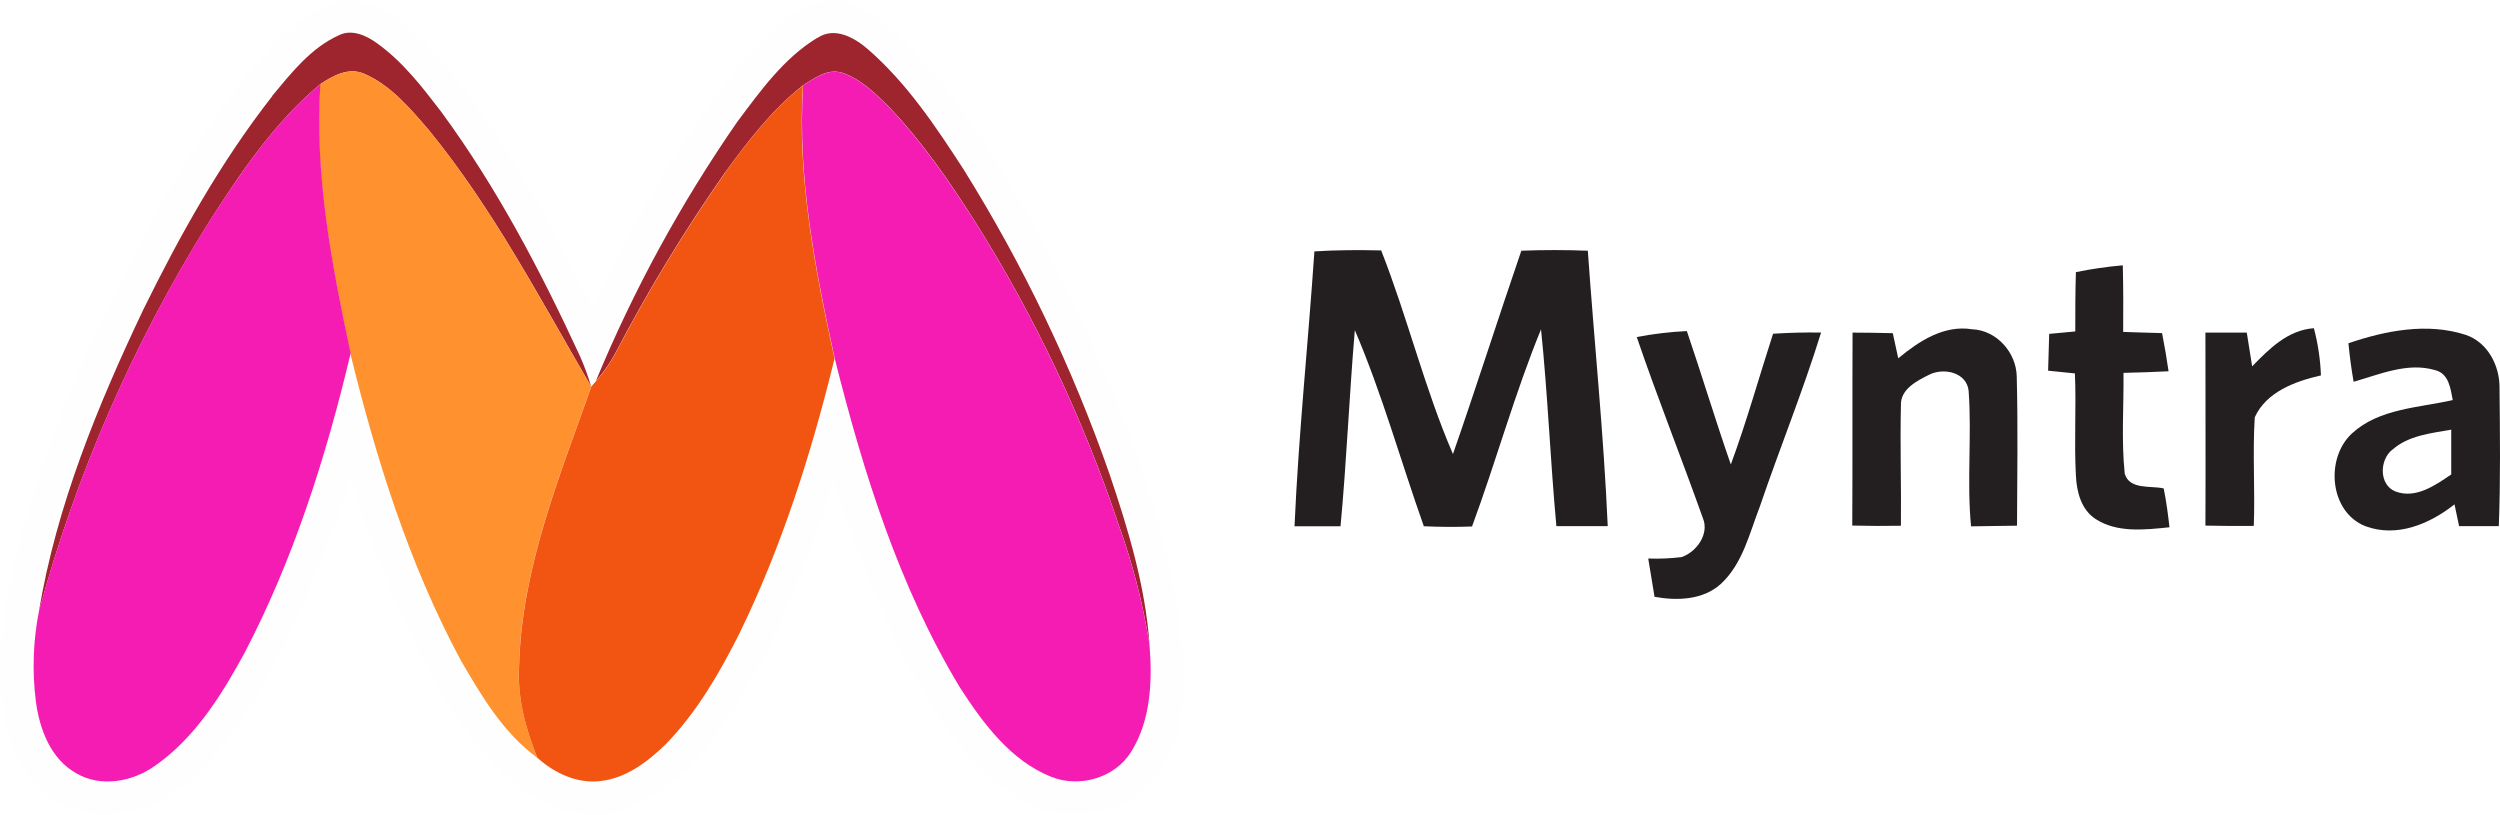
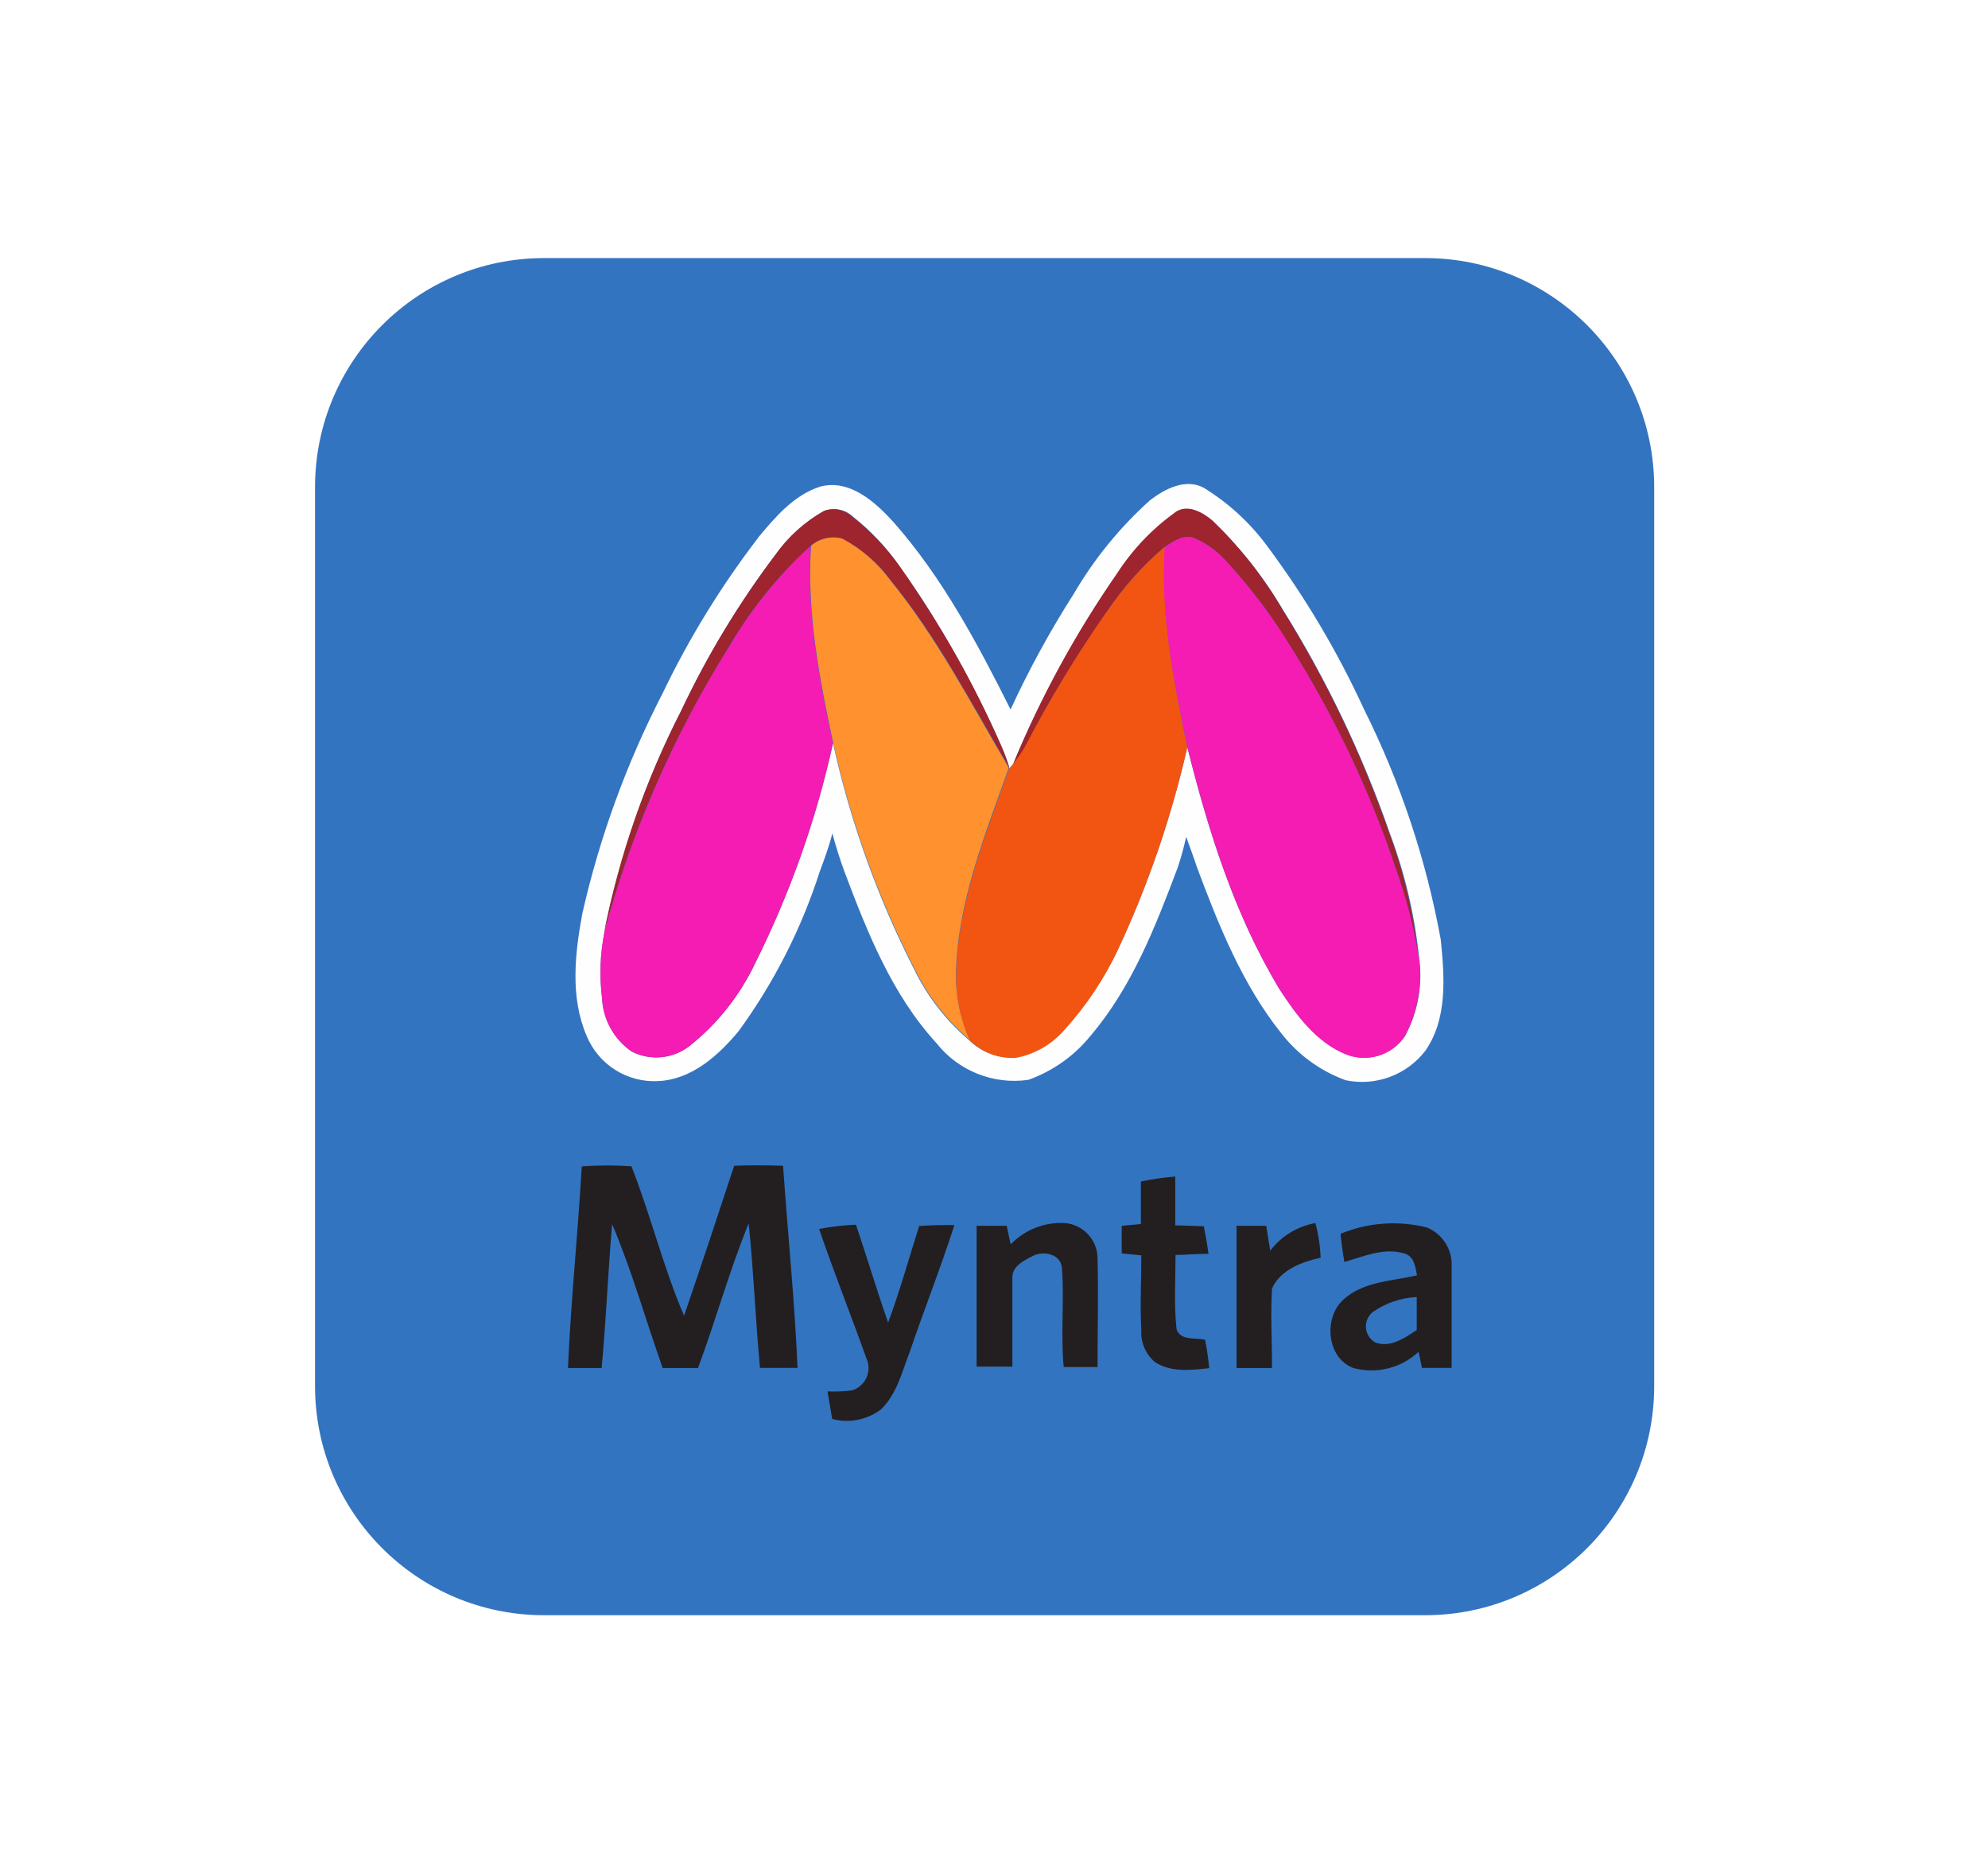
- <svg xmlns="http://www.w3.org/2000/svg" id="Layer_1" data-name="Layer 1" viewBox="0 0 688.44 224.41">
+ <svg xmlns="http://www.w3.org/2000/svg" id="Layer_1" data-name="Layer 1" viewBox="0 0 144 134.83">
  <defs>
-     <style>.cls-1{fill:#231f20;}.cls-2{fill:#fefefe;}.cls-3{fill:#9e242e;}.cls-4{fill:#ff912e;}.cls-5{fill:#f41cb2;}.cls-6{fill:#f25511;}</style>
+     <style>.cls-1{fill:#3374c1;}.cls-2{fill:#231f20;}.cls-3{fill:#fefefe;}.cls-4{fill:#9e242e;}.cls-5{fill:#ff912e;}.cls-6{fill:#f41cb2;}.cls-7{fill:#f25511;}</style>
  </defs>
-   <path class="cls-1" d="M677.48,352.83c10.28-3.49,21.71-5.74,32.32-2.3,6.09,2.08,9.39,8.55,9.29,14.72.12,12.65.29,25.31-.2,37.95-3.66,0-7.29,0-10.93,0-.43-2-.84-4-1.27-6-6.83,5.4-15.88,9.24-24.56,6-9.9-3.91-11.1-18.75-3.63-25.58s18.29-7,27.71-9.14c-.61-3.19-1.07-7.3-4.86-8.24-7.55-2.25-15.23,1.16-22.44,3.2-.62-3.5-1.08-7-1.43-10.6m12.07,29.31c-3.54,2.81-3.7,9.68.89,11.5,5.56,2.1,10.95-1.69,15.35-4.69,0-4.12,0-8.21,0-12.33-5.6,1-11.77,1.58-16.2,5.52" transform="translate(-30.78 -258.31)" />
-   <path class="cls-1" d="M392.72,327.54c6.12-.4,12.26-.41,18.4-.27,7.27,18.45,11.91,37.89,19.77,56.08,6.48-18.61,12.44-37.38,18.83-56q9.13-.35,18.31,0c1.77,25.29,4.38,50.55,5.48,75.85-4.72,0-9.44,0-14.14,0C457.7,385.14,457,367,455.14,349c-7.27,17.73-12.35,36.3-19,54.29-4.42.18-8.85.14-13.27-.06-6.38-18-11.49-36.47-19-54-1.54,18-2.26,36.05-3.94,54-4.22,0-8.45,0-12.67,0,1.11-25.26,3.76-50.42,5.47-75.63" transform="translate(-30.78 -258.31)" />
-   <path class="cls-1" d="M602.43,333.25a112.32,112.32,0,0,1,12.92-1.88c.14,6.11.16,12.21.1,18.34,3.55.09,7.12.27,10.71.33.69,3.49,1.29,7,1.79,10.51q-6.23.31-12.41.44c.1,9.25-.62,18.57.34,27.77,1.32,4.49,7.17,3.23,10.73,4.05.72,3.52,1.19,7.11,1.59,10.7-6.76.68-14.33,1.61-20.34-2.27-4-2.6-5.23-7.56-5.43-12-.51-9.36.13-18.74-.27-28.1l-7.38-.75q.12-5.07.3-10.14l7.18-.67c0-5.44,0-10.87.17-16.31" transform="translate(-30.78 -258.31)" />
-   <path class="cls-1" d="M481.5,351.12a98.25,98.25,0,0,1,13.8-1.64c4.16,12.2,7.86,24.56,12.11,36.73,4.37-11.84,7.75-24,11.63-36,4.4-.28,8.8-.4,13.22-.32-5,16.17-11.39,31.84-16.84,47.85-2.87,7.38-4.71,15.75-10.72,21.33-4.92,4.5-12.08,4.71-18.3,3.59-.59-3.52-1.18-7-1.74-10.55a57.38,57.38,0,0,0,9.18-.39c4.13-1.4,7.71-6.37,5.87-10.73-5.93-16.68-12.5-33.13-18.21-49.88" transform="translate(-30.78 -258.31)" />
-   <path class="cls-1" d="M540.88,349.9c3.7,0,7.42.08,11.13.16.5,2.31,1,4.6,1.5,6.92,5.7-4.71,12.54-9.24,20.33-8,6.78.28,12.17,6.39,12.3,13,.35,13.68.14,27.4.08,41.09-4.23.08-8.45.13-12.66.18-1.2-12.42.24-24.94-.67-37.36-.59-5.12-6.94-6.4-10.91-4.37-3.38,1.69-7.94,4-7.73,8.45-.26,11,.12,22.09,0,33.12q-6.71.12-13.4-.05c.1-17.73,0-35.46.08-53.19" transform="translate(-30.78 -258.31)" />
-   <path class="cls-1" d="M638.15,349.9q5.67,0,11.34,0c.48,3.1,1,6.19,1.48,9.3,4.71-4.86,9.84-10,17-10.51a59.45,59.45,0,0,1,1.94,13c-7,1.58-15.07,4.53-18.22,11.53-.64,9.95.11,19.94-.27,29.91-4.45.06-8.88,0-13.32-.08.08-17.73,0-35.46,0-53.19" transform="translate(-30.78 -258.31)" />
-   <path class="cls-2" d="M99.22,278.35c6.44-7.7,13.44-16,23.31-19.15,11.13-2.95,20.52,5.82,27.52,13.25,18.31,20.92,31.59,45.65,44,70.38,6.75-15,15-29.35,23.73-43.34,8.28-12.63,16.82-25.53,28.69-35.13,5.5-4.22,13.17-8.22,20-4.7,9.71,5.15,17.08,13.65,24,22,14.62,18.8,26.07,39.83,36.42,61.2,12.93,27.52,24.11,56.27,28.84,86.44,1.41,14,2.67,29.67-5.78,41.82-6.51,9.52-18.93,12.82-29.89,11a53.74,53.74,0,0,1-24.17-17.56C281,446.21,272.17,424,264,402.07c-1.23-3.84-2.67-7.6-4-11.42a113.79,113.79,0,0,1-3.19,11.5c-8.37,22.23-17.3,44.86-32.61,63.34a53.27,53.27,0,0,1-23.38,16.61c-13.22,2.76-26-4.16-34.53-13.82-16.7-18.21-26-41.67-34.54-64.49a147.67,147.67,0,0,1-4.52-14.22c-1.33,4.9-3,9.69-4.78,14.45-7.69,21.06-16.49,42.19-30.5,59.9-7.58,9.11-17.54,18-30,18.64-11.44,1-22.59-6.4-26.94-16.88-6.27-14.5-4.45-30.89-1.65-46,5.94-28.91,17-56.51,30-82.93C73.58,316.32,85,296.27,99.22,278.35m6.52,6.36C91.6,302.78,80.36,322.9,70.26,343.42c-12.61,26.52-24,54.14-28.8,83.24a78.1,78.1,0,0,0-.87,24.6c1,7.69,4,16,11.11,20,6.76,4,15.48,2.37,21.67-2,11-7.7,18.36-19.46,24.7-31.09,13.56-26,22.48-54.12,29.23-82.55,7.14,29.13,16.19,58.11,30.46,84.61,5.66,9.8,11.67,20,21,26.75,4.66,4.2,10.86,7.16,17.26,6.45,7.14-.74,13.17-5.28,18.13-10.16,8.58-8.82,14.81-19.6,20.3-30.52C246.13,408.66,254.24,383,260.59,357c7.89,31.41,17.72,62.89,34.57,90.75,6.33,9.74,13.78,19.87,24.91,24.39,7.84,3.19,17.7.4,22.19-6.92,5.43-8.69,5.84-19.53,5-29.46-1.1-16.11-5.82-31.67-11-46.87a419.2,419.2,0,0,0-40.24-84c-7.63-11.77-15.54-23.63-26.17-32.91-3.76-3.3-9.35-6.49-14.13-3.18-9.15,5.58-15.55,14.54-21.89,23a381.47,381.47,0,0,0-39,71.45l-1.29,1.5a69.25,69.25,0,0,0-3.06-8.34C179.7,333,167.63,310,152.35,289.19c-5.25-6.86-10.62-13.87-17.7-18.94-3-2.15-7-4-10.65-2.19-7.65,3.49-13,10.35-18.26,16.65" transform="translate(-30.78 -258.31)" />
-   <path class="cls-3" d="M105.74,284.71c5.25-6.3,10.61-13.16,18.26-16.65,3.62-1.85,7.64,0,10.65,2.19,7.08,5.07,12.45,12.08,17.7,18.94C167.63,310,179.7,333,190.51,356.42a69.25,69.25,0,0,1,3.06,8.34c-14-24-26.93-48.84-44.58-70.47-5.15-6-10.53-12.48-18-15.7-4.24-1.8-8.56.57-12,2.88-12.68,10.59-22,24.46-30.82,38.24a400.57,400.57,0,0,0-46.68,107c4.84-29.1,16.19-56.72,28.8-83.24,10.1-20.52,21.34-40.64,35.48-58.71" transform="translate(-30.78 -258.31)" />
-   <path class="cls-3" d="M255.79,268.81c4.78-3.31,10.37-.12,14.13,3.18,10.63,9.28,18.54,21.14,26.17,32.91a419.2,419.2,0,0,1,40.24,84c5.14,15.2,9.86,30.76,11,46.87a180.64,180.64,0,0,0-8.47-32.88,388.45,388.45,0,0,0-39.56-83.54c-7.14-11.23-14.75-22.26-24-31.9-3.71-3.63-7.64-7.49-12.69-9.13-4-1.21-7.54,1.54-10.72,3.49-8.49,6.68-15.14,15.32-21.44,24a447.37,447.37,0,0,0-30.22,49.76,40.62,40.62,0,0,1-5.36,7.65,381.47,381.47,0,0,1,39-71.45c6.34-8.45,12.74-17.42,21.89-23" transform="translate(-30.78 -258.31)" />
-   <path class="cls-4" d="M119,281.47c3.48-2.31,7.8-4.68,12-2.88,7.46,3.22,12.84,9.66,18,15.7,17.65,21.63,30.53,46.5,44.58,70.47-8.82,25-19.26,50.23-19.88,77.13-.45,8.66,1.86,17.11,5,25.06-9.29-6.77-15.3-16.95-21-26.75-14.27-26.5-23.32-55.48-30.46-84.61-5.2-24.32-10-49.13-8.34-74.12" transform="translate(-30.78 -258.31)" />
-   <path class="cls-5" d="M251.88,281.84c3.18-1.94,6.77-4.7,10.72-3.49,5,1.64,9,5.5,12.69,9.14,9.22,9.63,16.83,20.66,24,31.89a388.92,388.92,0,0,1,39.56,83.54,180.64,180.64,0,0,1,8.47,32.88c.81,9.93.4,20.77-5,29.46-4.49,7.32-14.35,10.11-22.19,6.92-11.13-4.52-18.58-14.65-24.91-24.39-16.85-27.86-26.68-59.34-34.57-90.75-5.37-24.65-10.32-49.85-8.71-75.2" transform="translate(-30.78 -258.31)" />
-   <path class="cls-5" d="M88.14,319.71C97,305.93,106.28,292.06,119,281.47c-1.63,25,3.14,49.8,8.34,74.12-6.75,28.43-15.67,56.57-29.23,82.55-6.34,11.62-13.65,23.39-24.7,31.09-6.19,4.37-14.91,6-21.67,2-7.09-4-10.14-12.28-11.11-20a78.1,78.1,0,0,1,.87-24.6,400.57,400.57,0,0,1,46.68-107" transform="translate(-30.78 -258.31)" />
-   <path class="cls-6" d="M230.44,305.85c6.3-8.69,12.95-17.33,21.44-24-1.61,25.35,3.34,50.55,8.71,75.2-6.35,26-14.46,51.62-26.18,75.68-5.49,10.92-11.72,21.7-20.3,30.52-5,4.88-11,9.42-18.13,10.16-6.4.71-12.6-2.25-17.25-6.45-3.18-7.95-5.49-16.4-5-25.06.62-26.9,11.06-52.11,19.88-77.13l1.29-1.5a40.94,40.94,0,0,0,5.36-7.65,447.37,447.37,0,0,1,30.22-49.76" transform="translate(-30.78 -258.31)" />
+   <rect class="cls-1" x="22.82" y="18.69" width="97" height="98.28" rx="16.59" />
+   <path class="cls-2" d="M97.12,89.34a10,10,0,0,1,6.23-.45,2.9,2.9,0,0,1,1.8,2.84c0,2.44,0,4.89,0,7.33H103c-.08-.39-.16-.78-.25-1.16A5,5,0,0,1,98,99.06c-1.91-.76-2.14-3.62-.7-4.94s3.52-1.35,5.34-1.76c-.12-.62-.2-1.41-.94-1.59-1.45-.44-2.93.22-4.32.62-.12-.68-.21-1.36-.28-2M99.45,95a1.34,1.34,0,0,0,.17,2.22c1.07.41,2.11-.32,3-.9V93.93A6,6,0,0,0,99.46,95" />
+   <path class="cls-2" d="M42.19,84.46c1.18-.08,2.36-.08,3.55,0,1.4,3.56,2.3,7.31,3.81,10.82C50.8,91.64,52,88,53.18,84.42q1.77-.06,3.54,0c.34,4.88.84,9.75,1.05,14.64H55.05c-.33-3.49-.46-7-.82-10.46-1.4,3.42-2.38,7-3.67,10.47-.85,0-1.7,0-2.56,0-1.23-3.47-2.21-7-3.66-10.42-.3,3.48-.44,7-.76,10.42H41.14c.21-4.87.72-9.73,1-14.59" />
+   <path class="cls-2" d="M82.64,85.56a21.34,21.34,0,0,1,2.49-.36c0,1.18,0,2.35,0,3.54.69,0,1.38.05,2.07.06.13.67.25,1.35.34,2-.8,0-1.59.07-2.39.08,0,1.79-.12,3.58.07,5.36.25.87,1.38.62,2.07.78a20.44,20.44,0,0,1,.3,2.06c-1.3.14-2.76.32-3.92-.43a2.81,2.81,0,0,1-1-2.32c-.1-1.8,0-3.61,0-5.42l-1.42-.14c0-.66,0-1.31,0-2l1.39-.13c0-1,0-2.1,0-3.14" />
+   <path class="cls-2" d="M59.31,89A18.36,18.36,0,0,1,62,88.69c.8,2.36,1.51,4.74,2.33,7.09.85-2.29,1.5-4.63,2.25-7q1.26-.08,2.55-.06c-1,3.12-2.2,6.14-3.25,9.23-.56,1.43-.91,3-2.07,4.12a4.13,4.13,0,0,1-3.53.69c-.11-.68-.23-1.35-.34-2a10.4,10.4,0,0,0,1.77-.07,1.69,1.69,0,0,0,1.14-2.07c-1.15-3.22-2.41-6.39-3.52-9.62" />
+   <path class="cls-2" d="M70.77,88.77l2.15,0c.09.45.19.89.29,1.34a5.06,5.06,0,0,1,3.92-1.54,2.58,2.58,0,0,1,2.37,2.5c.07,2.64,0,5.29,0,7.93-.82,0-1.63,0-2.45,0-.23-2.39.05-4.81-.13-7.2-.11-1-1.34-1.24-2.1-.85s-1.53.78-1.49,1.63c0,2.13,0,4.27,0,6.39-.86,0-1.73,0-2.59,0,0-3.42,0-6.84,0-10.26" />
+   <path class="cls-2" d="M89.53,88.77h2.19c.09.6.19,1.2.29,1.8a5.29,5.29,0,0,1,3.27-2,11.2,11.2,0,0,1,.38,2.51c-1.35.3-2.91.87-3.52,2.22-.12,1.92,0,3.85,0,5.77-.86,0-1.71,0-2.57,0,0-3.42,0-6.84,0-10.26" />
+   <path class="cls-3" d="M54.91,38.94c1.24-1.49,2.59-3.09,4.5-3.7,2.14-.57,4,1.13,5.3,2.56,3.54,4,6.1,8.81,8.49,13.58A69.84,69.84,0,0,1,77.78,43a28.28,28.28,0,0,1,5.53-6.78c1.06-.81,2.54-1.59,3.86-.91a16.32,16.32,0,0,1,4.63,4.25,65.66,65.66,0,0,1,7,11.8,62.38,62.38,0,0,1,5.56,16.68c.27,2.7.51,5.72-1.12,8.06a5.79,5.79,0,0,1-5.76,2.13,10.38,10.38,0,0,1-4.66-3.39C90,71.32,88.27,67,86.7,62.8c-.24-.74-.52-1.46-.78-2.2a21.45,21.45,0,0,1-.61,2.22C83.69,67.11,82,71.47,79,75a10.2,10.2,0,0,1-4.51,3.2,7.18,7.18,0,0,1-6.66-2.66c-3.22-3.52-5-8-6.67-12.44-.33-.9-.62-1.82-.87-2.75-.25,1-.58,1.87-.92,2.79a40.77,40.77,0,0,1-5.88,11.55c-1.47,1.76-3.39,3.48-5.79,3.6a5.3,5.3,0,0,1-5.2-3.26c-1.21-2.79-.86-5.95-.32-8.87A67.19,67.19,0,0,1,48,50.2a64,64,0,0,1,6.92-11.26m1.26,1.22a64.33,64.33,0,0,0-6.85,11.33,60.81,60.81,0,0,0-5.55,16.06,14.79,14.79,0,0,0-.17,4.74,5,5,0,0,0,2.14,3.86,3.92,3.92,0,0,0,4.18-.39,16.93,16.93,0,0,0,4.77-6,69.12,69.12,0,0,0,5.64-15.93A68.43,68.43,0,0,0,66.2,70.16a15.75,15.75,0,0,0,4,5.17,4.37,4.37,0,0,0,3.33,1.24,6.11,6.11,0,0,0,3.5-2A23.06,23.06,0,0,0,81,68.72,72.77,72.77,0,0,0,86,54.11c1.52,6.06,3.42,12.13,6.67,17.51,1.22,1.87,2.65,3.83,4.8,4.7A3.54,3.54,0,0,0,101.79,75a9.24,9.24,0,0,0,1-5.69,36.17,36.17,0,0,0-2.13-9,80.41,80.41,0,0,0-7.76-16.2,29.29,29.29,0,0,0-5.05-6.35c-.72-.64-1.8-1.25-2.72-.61a16.05,16.05,0,0,0-4.22,4.43,73.49,73.49,0,0,0-7.53,13.79l-.25.28a13.37,13.37,0,0,0-.59-1.6,73.66,73.66,0,0,0-7.35-13,17,17,0,0,0-3.42-3.65A2,2,0,0,0,59.69,37a10.81,10.81,0,0,0-3.52,3.21" />
+   <path class="cls-4" d="M56.17,40.16A10.81,10.81,0,0,1,59.69,37a2,2,0,0,1,2.05.43A17,17,0,0,1,65.16,41a74.34,74.34,0,0,1,7.36,13,12.9,12.9,0,0,1,.59,1.61c-2.7-4.63-5.2-9.42-8.6-13.6A10.42,10.42,0,0,0,61,39a2.51,2.51,0,0,0-2.32.56,31.18,31.18,0,0,0-5.94,7.38,77,77,0,0,0-9,20.64A61.56,61.56,0,0,1,49.33,51.5a64.28,64.28,0,0,1,6.84-11.33" />
+   <path class="cls-4" d="M85.11,37.1c.92-.64,2,0,2.73.61a29.6,29.6,0,0,1,5,6.35,81.21,81.21,0,0,1,7.76,16.2,36.7,36.7,0,0,1,2.12,9A34.72,34.72,0,0,0,101.14,63,75.23,75.23,0,0,0,93.5,46.85a38,38,0,0,0-4.63-6.16,6.64,6.64,0,0,0-2.44-1.76c-.77-.23-1.46.3-2.07.68a22.29,22.29,0,0,0-4.14,4.63,86.59,86.59,0,0,0-5.83,9.59,7.54,7.54,0,0,1-1,1.48,73.63,73.63,0,0,1,7.52-13.78,16.42,16.42,0,0,1,4.23-4.44" />
+   <path class="cls-5" d="M58.72,39.54A2.53,2.53,0,0,1,61,39a10.31,10.31,0,0,1,3.47,3c3.41,4.18,5.89,9,8.6,13.6-1.7,4.82-3.71,9.69-3.83,14.88a11.46,11.46,0,0,0,1,4.83,16.09,16.09,0,0,1-4-5.16,68.89,68.89,0,0,1-5.88-16.32c-1-4.69-1.93-9.48-1.61-14.3" />
+   <path class="cls-6" d="M84.36,39.61c.61-.37,1.3-.91,2.06-.67a6.56,6.56,0,0,1,2.45,1.76,39.6,39.6,0,0,1,4.63,6.15A74.57,74.57,0,0,1,101.13,63a34.75,34.75,0,0,1,1.64,6.34,9.34,9.34,0,0,1-1,5.68,3.55,3.55,0,0,1-4.28,1.34c-2.14-.87-3.58-2.83-4.8-4.71-3.25-5.37-5.15-11.44-6.67-17.5-1-4.76-2-9.62-1.68-14.51" />
+   <path class="cls-6" d="M52.77,46.92a31.22,31.22,0,0,1,5.95-7.38c-.31,4.82.61,9.61,1.61,14.3a68.12,68.12,0,0,1-5.64,15.92,16.8,16.8,0,0,1-4.76,6,3.92,3.92,0,0,1-4.18.38,4.91,4.91,0,0,1-2.14-3.85,15.14,15.14,0,0,1,.16-4.75,77.46,77.46,0,0,1,9-20.64" />
+   <path class="cls-7" d="M80.22,44.24a22.81,22.81,0,0,1,4.14-4.63C84.05,44.5,85,49.36,86,54.12A72.9,72.9,0,0,1,81,68.72a23.45,23.45,0,0,1-3.92,5.89,6.16,6.16,0,0,1-3.5,2,4.38,4.38,0,0,1-3.32-1.25,11.31,11.31,0,0,1-1-4.83c.12-5.19,2.14-10.06,3.84-14.88l.25-.29a8,8,0,0,0,1-1.48,86.13,86.13,0,0,1,5.83-9.6" />
</svg>
